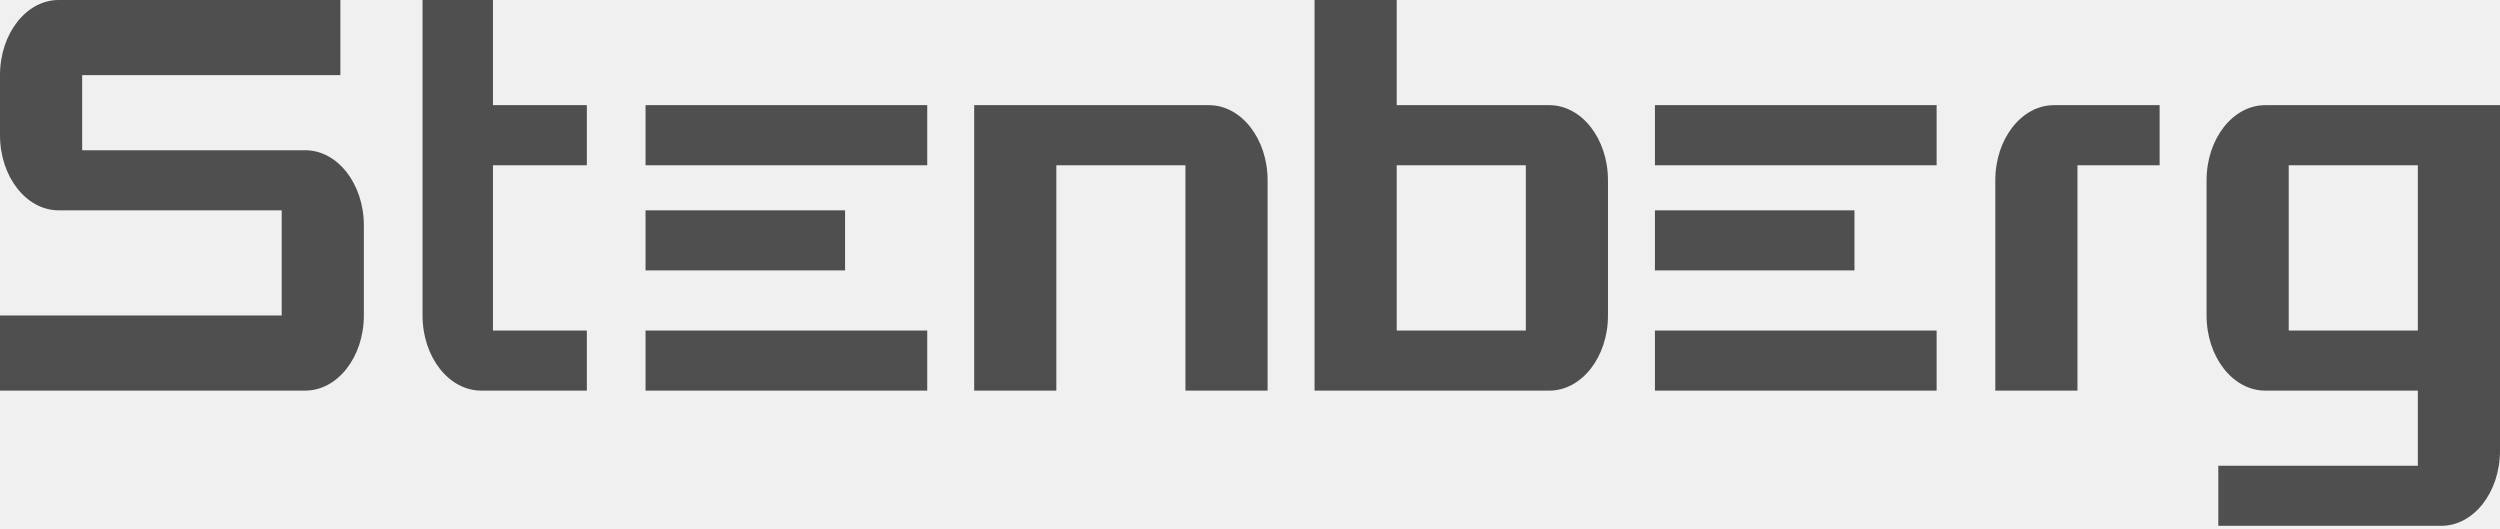
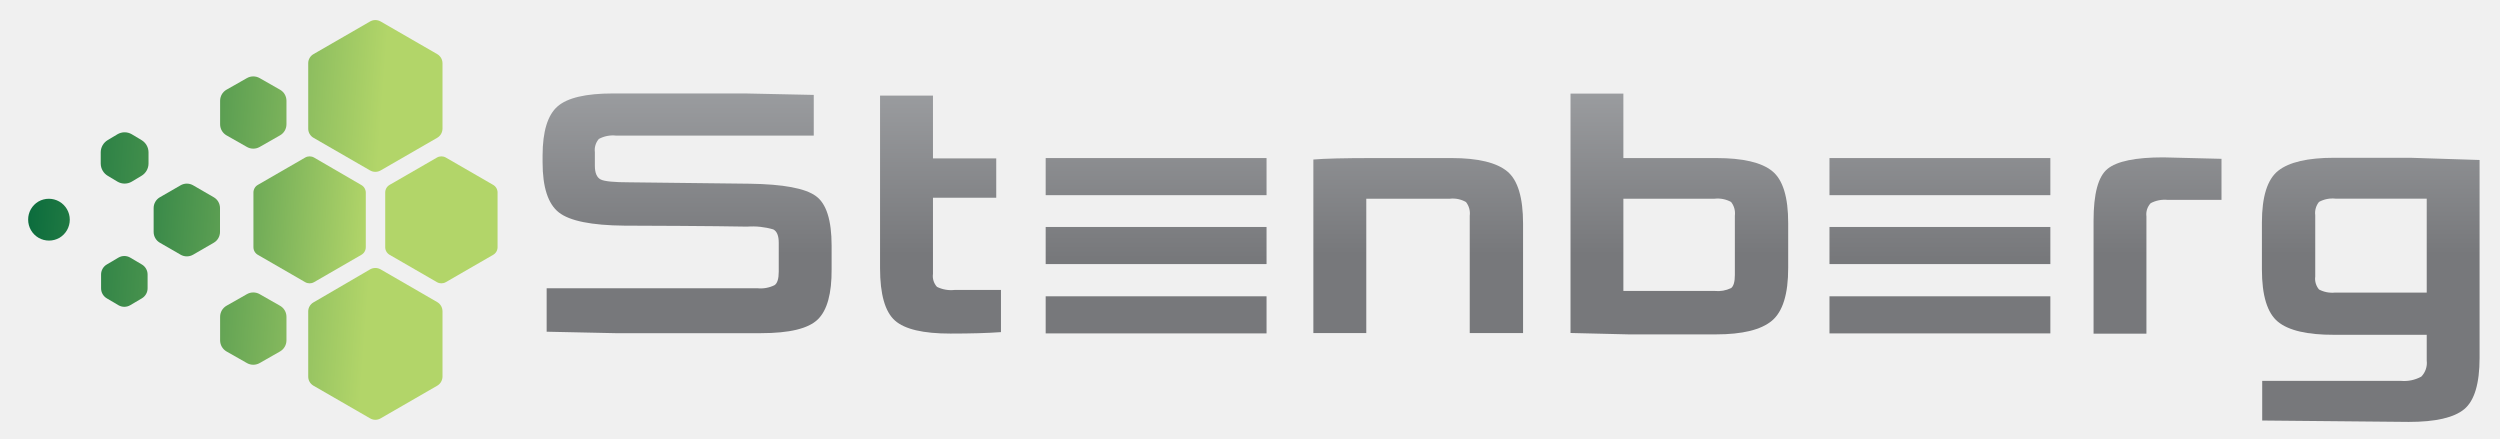
- <svg xmlns="http://www.w3.org/2000/svg" width="213" height="45" viewBox="0 0 213 45" fill="none">
-   <g clip-path="url(#clip0_187_5905)">
-     <path fill-rule="evenodd" clip-rule="evenodd" d="M42 0H36V26.88C36 30.415 38.239 33.28 41 33.28H42L50 33.28V28.16H42V14.08H50V8.96H42V0ZM79 8.96H55V14.08H79V8.96ZM55 17.92H72V23.04H55V17.92ZM79 28.16H55V33.28H79V28.16ZM141 8.96H165V14.08H141V8.96ZM158 17.92H141V23.04H158V17.92ZM141 28.16H165V33.28H141V28.16ZM101 8.96H90H83V33.28H90V14.08H101V33.28H108V15.36C108 11.825 105.761 8.96 103 8.96H101ZM177 8.96H184V14.08H177V33.28H170V15.36C170 11.825 172.239 8.96 175 8.96H177ZM195 8.96H206H213V38.4C213 41.935 210.761 44.8 208 44.8L206 44.8H189V39.68H206V33.28H195L193 33.28C190.239 33.28 188 30.415 188 26.88V15.36C188 11.825 190.239 8.96 193 8.96H195ZM206 28.16H195V14.08H206V28.16ZM119 14.08V28.16H130V14.08H119ZM119 33.28H130L132 33.28C134.761 33.28 137 30.415 137 26.88V15.36C137 11.825 134.761 8.96 132 8.96H130H119V0H112V33.28L119 33.28ZM24 12.8H7V6.4H29V0H7H5C2.239 0 0 2.865 0 6.4V11.52C0 15.055 2.239 17.92 5 17.92L7 17.92H24V26.88H0V33.28H24L26 33.28C28.761 33.28 31 30.415 31 26.88V19.2C31 15.665 28.761 12.8 26 12.8H24Z" fill="#4F4F4F" />
-   </g>
+ <svg xmlns="http://www.w3.org/2000/svg" xmlns:xlink="http://www.w3.org/1999/xlink" id="Слой_1" data-name="Слой 1" viewBox="0 0 429.89 75.45">
  <defs>
-     <clipPath id="clip0_187_5905">
-       <rect width="213" height="44.8" fill="white" />
-     </clipPath>
+     <style>.cls-1{fill:url(#Безымянный_градиент_19);}.cls-2{fill:url(#Безымянный_градиент_19-2);}.cls-3{fill:url(#Безымянный_градиент_19-3);}.cls-4{fill:url(#Безымянный_градиент_19-4);}.cls-5{fill:url(#Безымянный_градиент_19-5);}.cls-6{fill:url(#Безымянный_градиент_19-6);}.cls-7{fill:url(#Безымянный_градиент_19-7);}.cls-8{fill:url(#Безымянный_градиент_19-9);}.cls-9{fill:url(#Безымянный_градиент_19-10);}.cls-10{fill:url(#Безымянный_градиент_19-12);}.cls-11{fill:url(#Безымянный_градиент_32);}.cls-12{fill:url(#Безымянный_градиент_32-2);}.cls-13{fill:url(#Безымянный_градиент_32-3);}.cls-14{fill:url(#Безымянный_градиент_32-4);}.cls-15{fill:url(#Безымянный_градиент_32-5);}.cls-16{fill:url(#Безымянный_градиент_32-6);}.cls-17{fill:url(#Безымянный_градиент_32-7);}.cls-18{fill:url(#Безымянный_градиент_32-8);}.cls-19{fill:url(#Безымянный_градиент_32-9);}.cls-20{fill:url(#Безымянный_градиент_32-10);}</style>
+     <linearGradient id="Безымянный_градиент_19" x1="118.15" y1="5.82" x2="118.15" y2="43.73" gradientUnits="userSpaceOnUse">
+       <stop offset="0" stop-color="#a7a9ac" />
+       <stop offset="1" stop-color="#77787b" />
+     </linearGradient>
+     <linearGradient id="Безымянный_градиент_19-2" x1="161.73" y1="5.82" x2="161.73" y2="43.73" xlink:href="#Безымянный_градиент_19" />
+     <linearGradient id="Безымянный_градиент_19-3" x1="243.87" y1="5.82" x2="243.87" y2="43.73" xlink:href="#Безымянный_градиент_19" />
+     <linearGradient id="Безымянный_градиент_19-4" x1="288.78" y1="5.82" x2="288.78" y2="43.73" xlink:href="#Безымянный_градиент_19" />
+     <linearGradient id="Безымянный_градиент_19-5" x1="370.96" y1="5.82" x2="370.96" y2="43.73" xlink:href="#Безымянный_градиент_19" />
+     <linearGradient id="Безымянный_градиент_19-6" x1="407.67" y1="5.82" x2="407.67" y2="43.73" xlink:href="#Безымянный_градиент_19" />
+     <linearGradient id="Безымянный_градиент_19-7" x1="198.8" y1="5.82" x2="198.8" y2="43.73" xlink:href="#Безымянный_градиент_19" />
+     <linearGradient id="Безымянный_градиент_19-9" x1="198.8" y1="6.5" x2="198.8" y2="44.41" xlink:href="#Безымянный_градиент_19" />
+     <linearGradient id="Безымянный_градиент_19-10" x1="333.58" y1="5.82" x2="333.58" y2="43.73" xlink:href="#Безымянный_градиент_19" />
+     <linearGradient id="Безымянный_градиент_19-12" x1="333.58" y1="6.5" x2="333.58" y2="44.41" xlink:href="#Безымянный_градиент_19" />
+     <linearGradient id="Безымянный_градиент_32" x1="16.57" y1="33.36" x2="65.5" y2="37.03" gradientUnits="userSpaceOnUse">
+       <stop offset="0" stop-color="#0b6c3d" />
+       <stop offset="1" stop-color="#b2d569" />
+     </linearGradient>
+     <linearGradient id="Безымянный_градиент_32-2" x1="14.23" y1="34.88" x2="63.16" y2="38.55" xlink:href="#Безымянный_градиент_32" />
+     <linearGradient id="Безымянный_градиент_32-3" x1="10.28" y1="16.85" x2="68.25" y2="21.2" xlink:href="#Безымянный_градиент_32" />
+     <linearGradient id="Безымянный_градиент_32-4" x1="7.15" y1="53.77" x2="65.11" y2="58.12" xlink:href="#Безымянный_градиент_32" />
+     <linearGradient id="Безымянный_градиент_32-5" x1="10" y1="36.17" x2="67.99" y2="40.52" xlink:href="#Безымянный_градиент_32" />
+     <linearGradient id="Безымянный_градиент_32-6" x1="3.12" y1="25.79" x2="71.54" y2="30.92" xlink:href="#Безымянный_градиент_32" />
+     <linearGradient id="Безымянный_градиент_32-7" x1="0.99" y1="46.85" x2="68.71" y2="51.93" xlink:href="#Безымянный_градиент_32" />
+     <linearGradient id="Безымянный_градиент_32-8" x1="4.68" y1="37.49" x2="63.55" y2="41.91" xlink:href="#Безымянный_градиент_32" />
+     <linearGradient id="Безымянный_градиент_32-9" x1="4.23" y1="54.61" x2="62.71" y2="59" xlink:href="#Безымянный_градиент_32" />
+     <linearGradient id="Безымянный_градиент_32-10" x1="7.39" y1="12.21" x2="65.87" y2="16.6" xlink:href="#Безымянный_градиент_32" />
  </defs>
+   <path class="cls-1" d="M140.29,33.71q-2.73-2-11.41-2.12l-20.64-.24c-2.65,0-4.3-.16-4.95-.49s-1-1.11-1-2.35V26.17a2.9,2.9,0,0,1,.69-2.28,5.09,5.09,0,0,1,3-.57h33.95v-7l-11.78-.25H105.4q-7,0-9.54,2.24t-2.56,8.4v1.21c0,4.28.94,7.15,2.8,8.61s5.62,2.22,11.25,2.27c2.28,0,15.81.06,21.12.17a12.65,12.65,0,0,1,4.51.48q.93.49.93,2.28v5c0,1.19-.24,2-.73,2.31a5.39,5.39,0,0,1-2.92.53H94v7.47l11.78.25h25.09q7.32,0,9.75-2.36T143,46.28V42.23Q143,35.66,140.29,33.71Z" />
+   <path class="cls-2" d="M161.12,49.33a2.75,2.75,0,0,1-.69-2.24V34h10.88V27.24H160.43V16.44h-9.1V46.12c0,4.49.86,7.49,2.56,9s4.89,2.24,9.54,2.24q5.28,0,8.69-.25V49.86h-8A5.47,5.47,0,0,1,161.12,49.33Z" />
+   <path class="cls-3" d="M249.64,27.18H236.08q-7.4,0-10.24.25V57.27h9.1V34.17h14.37a4.56,4.56,0,0,1,2.77.57,3.12,3.12,0,0,1,.65,2.35V57.27h9.17V38.47c0-4.49-.9-7.5-2.72-9S254.19,27.18,249.64,27.18Z" />
+   <path class="cls-4" d="M304.74,29.42q-2.76-2.24-9.59-2.24h-16V16.09h-9.09V57.26l10,.24h15q6.82,0,9.63-2.35t2.8-9.1V38.39C307.5,33.9,306.58,30.9,304.74,29.42Zm-6.42,17.85c0,1.19-.22,1.95-.65,2.27a5.3,5.3,0,0,1-2.84.49H279.15V34.17h15.68a4.79,4.79,0,0,1,2.84.56,3.17,3.17,0,0,1,.65,2.36Z" />
+   <path class="cls-5" d="M362.39,29.05Q360,31,360,37.94V57.38h9.09V37.21a2.81,2.81,0,0,1,.73-2.27,5.18,5.18,0,0,1,2.93-.57H382V27.31l-10-.25C367.21,27.06,364,27.72,362.39,29.05Z" />
+   <path class="cls-6" d="M414.45,27.13H401.37c-4.55,0-7.75.75-9.62,2.23s-2.8,4.46-2.8,8.9v8.07q0,6.74,2.76,9t9.66,2.24h15.92V62a3.37,3.37,0,0,1-.93,2.76,6.15,6.15,0,0,1-3.54.73H389v6.82l25.2.24q6.9,0,9.54-2.19t2.64-8.85v-34Zm2.84,23.18H401.53a4.85,4.85,0,0,1-2.76-.53,2.86,2.86,0,0,1-.65-2.23V37a3,3,0,0,1,.65-2.28,4.83,4.83,0,0,1,2.85-.56h15.67Z" />
+   <rect class="cls-7" x="179.81" y="27.18" width="37.98" height="6.38" />
+   <rect class="cls-7" x="179.81" y="50.95" width="37.98" height="6.38" />
+   <rect class="cls-8" x="179.81" y="39.03" width="37.98" height="6.38" />
+   <rect class="cls-9" x="314.59" y="27.18" width="37.98" height="6.38" />
+   <rect class="cls-9" x="314.59" y="50.95" width="37.98" height="6.38" />
+   <rect class="cls-10" x="314.59" y="39.03" width="37.98" height="6.38" />
+   <path class="cls-11" d="M75.14,27.09,67,31.79a1.51,1.51,0,0,0-.76,1.31v9.41A1.51,1.51,0,0,0,67,43.82l8.14,4.7a1.53,1.53,0,0,0,1.52,0l8.14-4.7a1.51,1.51,0,0,0,.76-1.31V33.1a1.51,1.51,0,0,0-.76-1.31l-8.14-4.7A1.53,1.53,0,0,0,75.14,27.09Z" />
+   <path class="cls-12" d="M62.09,31.79,54,27.09a1.53,1.53,0,0,0-1.52,0l-8.14,4.7a1.51,1.51,0,0,0-.76,1.31v9.41a1.51,1.51,0,0,0,.76,1.31l8.14,4.7a1.53,1.53,0,0,0,1.52,0l8.14-4.7a1.51,1.51,0,0,0,.76-1.31V33.1A1.51,1.51,0,0,0,62.09,31.79Z" />
+   <path class="cls-13" d="M49.26,21.38V17.32a2.18,2.18,0,0,0-1.1-1.89l-3.51-2a2.2,2.2,0,0,0-2.19,0l-3.52,2a2.19,2.19,0,0,0-1.09,1.89v4.06a2.19,2.19,0,0,0,1.09,1.89l3.52,2a2.2,2.2,0,0,0,2.19,0l3.51-2A2.18,2.18,0,0,0,49.26,21.38Z" />
+   <path class="cls-14" d="M37.85,54.47v4.06a2.21,2.21,0,0,0,1.09,1.9l3.52,2a2.2,2.2,0,0,0,2.19,0l3.51-2a2.2,2.2,0,0,0,1.1-1.9V54.47a2.18,2.18,0,0,0-1.1-1.89l-3.51-2a2.2,2.2,0,0,0-2.19,0l-3.52,2A2.19,2.19,0,0,0,37.85,54.47Z" />
+   <path class="cls-15" d="M26.42,35.77v4.12a2.14,2.14,0,0,0,1.07,1.85l3.57,2.06a2.15,2.15,0,0,0,2.14,0l3.56-2.06a2.14,2.14,0,0,0,1.07-1.85V35.77a2.14,2.14,0,0,0-1.07-1.85L33.2,31.86a2.15,2.15,0,0,0-2.14,0l-3.57,2.06A2.14,2.14,0,0,0,26.42,35.77Z" />
+   <path class="cls-16" d="M25.54,28.12V26.2a2.46,2.46,0,0,0-1.22-2.12l-1.67-1a2.42,2.42,0,0,0-2.44,0l-1.67,1a2.46,2.46,0,0,0-1.22,2.12v1.92a2.47,2.47,0,0,0,1.22,2.12l1.67,1a2.42,2.42,0,0,0,2.44,0l1.67-1A2.47,2.47,0,0,0,25.54,28.12Z" />
+   <path class="cls-17" d="M17.38,47.21v2.35a2,2,0,0,0,1,1.75l2,1.18a2,2,0,0,0,2,0l2-1.18a2,2,0,0,0,1-1.75V47.21a2,2,0,0,0-1-1.74l-2-1.18a2,2,0,0,0-2,0l-2,1.18A2,2,0,0,0,17.38,47.21Z" />
+   <path class="cls-18" d="M4.84,37.77h0a3.61,3.61,0,0,0,1.79,3.12h0a3.61,3.61,0,0,0,3.6,0h0A3.62,3.62,0,0,0,12,37.77h0a3.6,3.6,0,0,0-1.8-3.11h0a3.61,3.61,0,0,0-3.6,0h0A3.59,3.59,0,0,0,4.84,37.77Z" />
+   <path class="cls-19" d="M53,53.51V64.76a1.8,1.8,0,0,0,.9,1.56l9.74,5.62a1.78,1.78,0,0,0,1.81,0l9.74-5.62a1.82,1.82,0,0,0,.9-1.56V53.51a1.82,1.82,0,0,0-.9-1.56l-9.74-5.63a1.83,1.83,0,0,0-1.81,0L53.9,52A1.8,1.8,0,0,0,53,53.51Z" />
+   <path class="cls-20" d="M76.09,22.12V10.88a1.82,1.82,0,0,0-.9-1.57L65.45,3.69a1.83,1.83,0,0,0-1.81,0L53.9,9.31a1.8,1.8,0,0,0-.9,1.57V22.12a1.81,1.81,0,0,0,.9,1.57l9.74,5.62a1.83,1.83,0,0,0,1.81,0l9.74-5.62A1.83,1.83,0,0,0,76.09,22.12Z" />
</svg>
